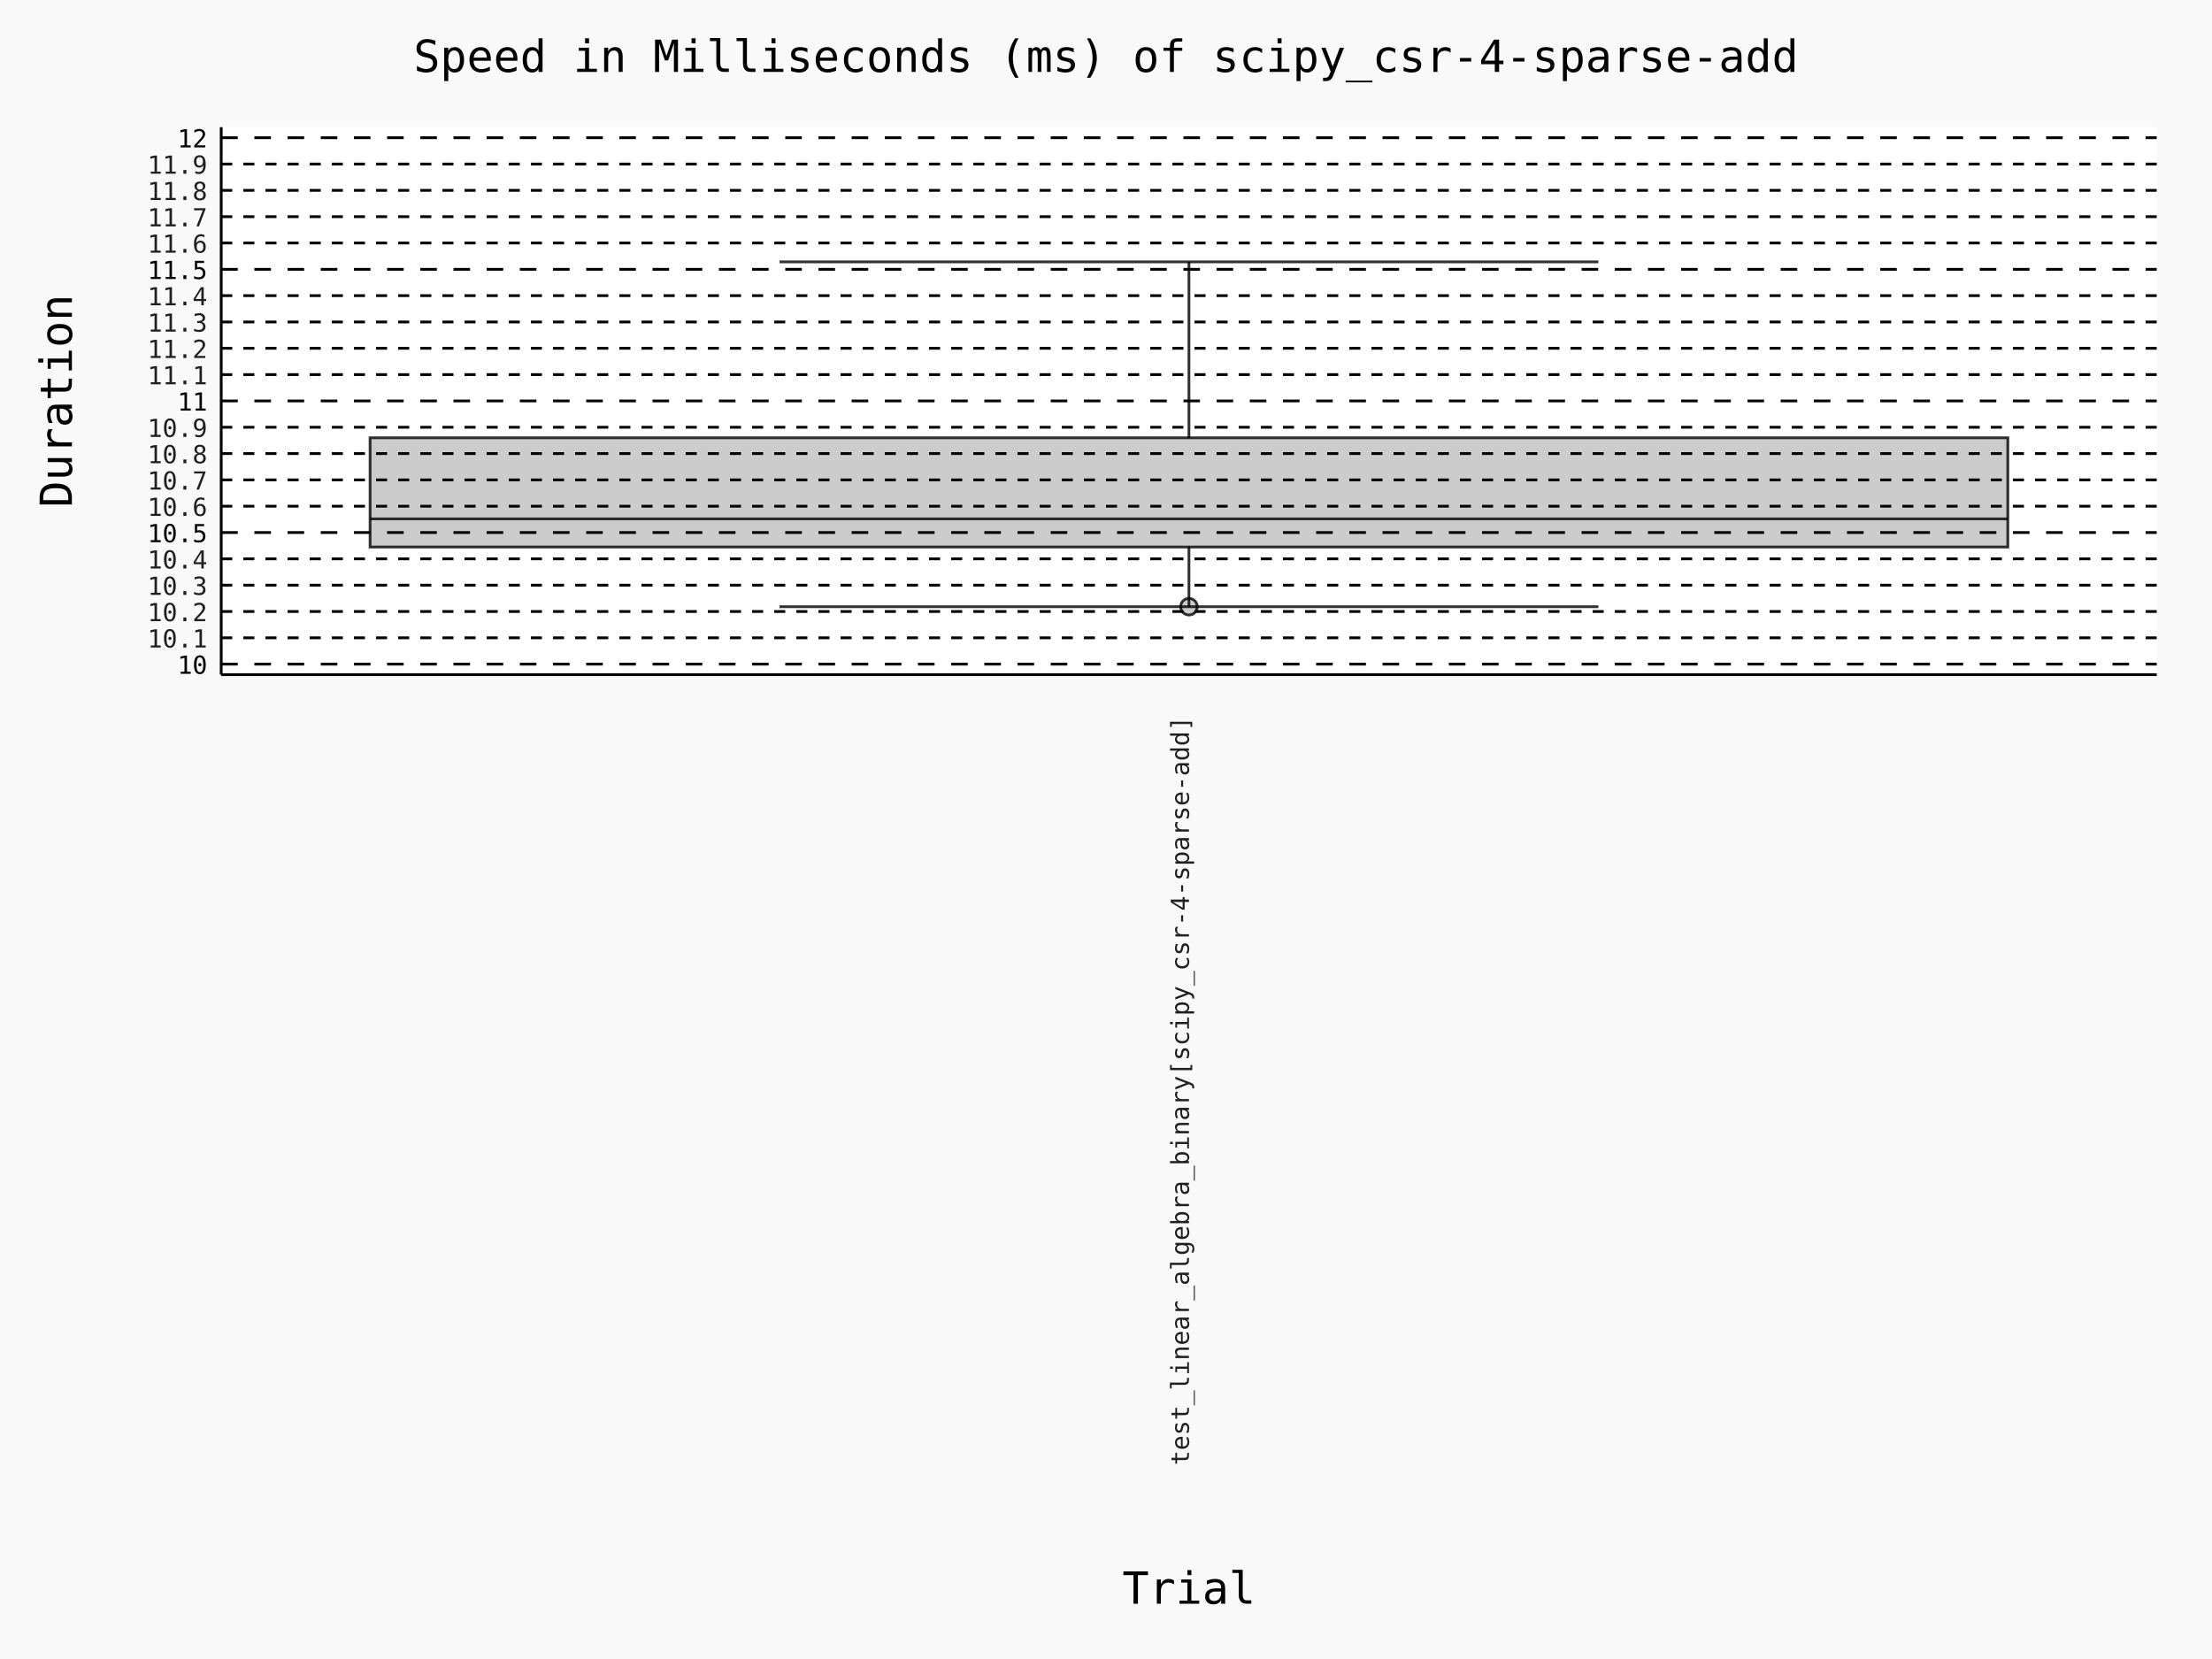
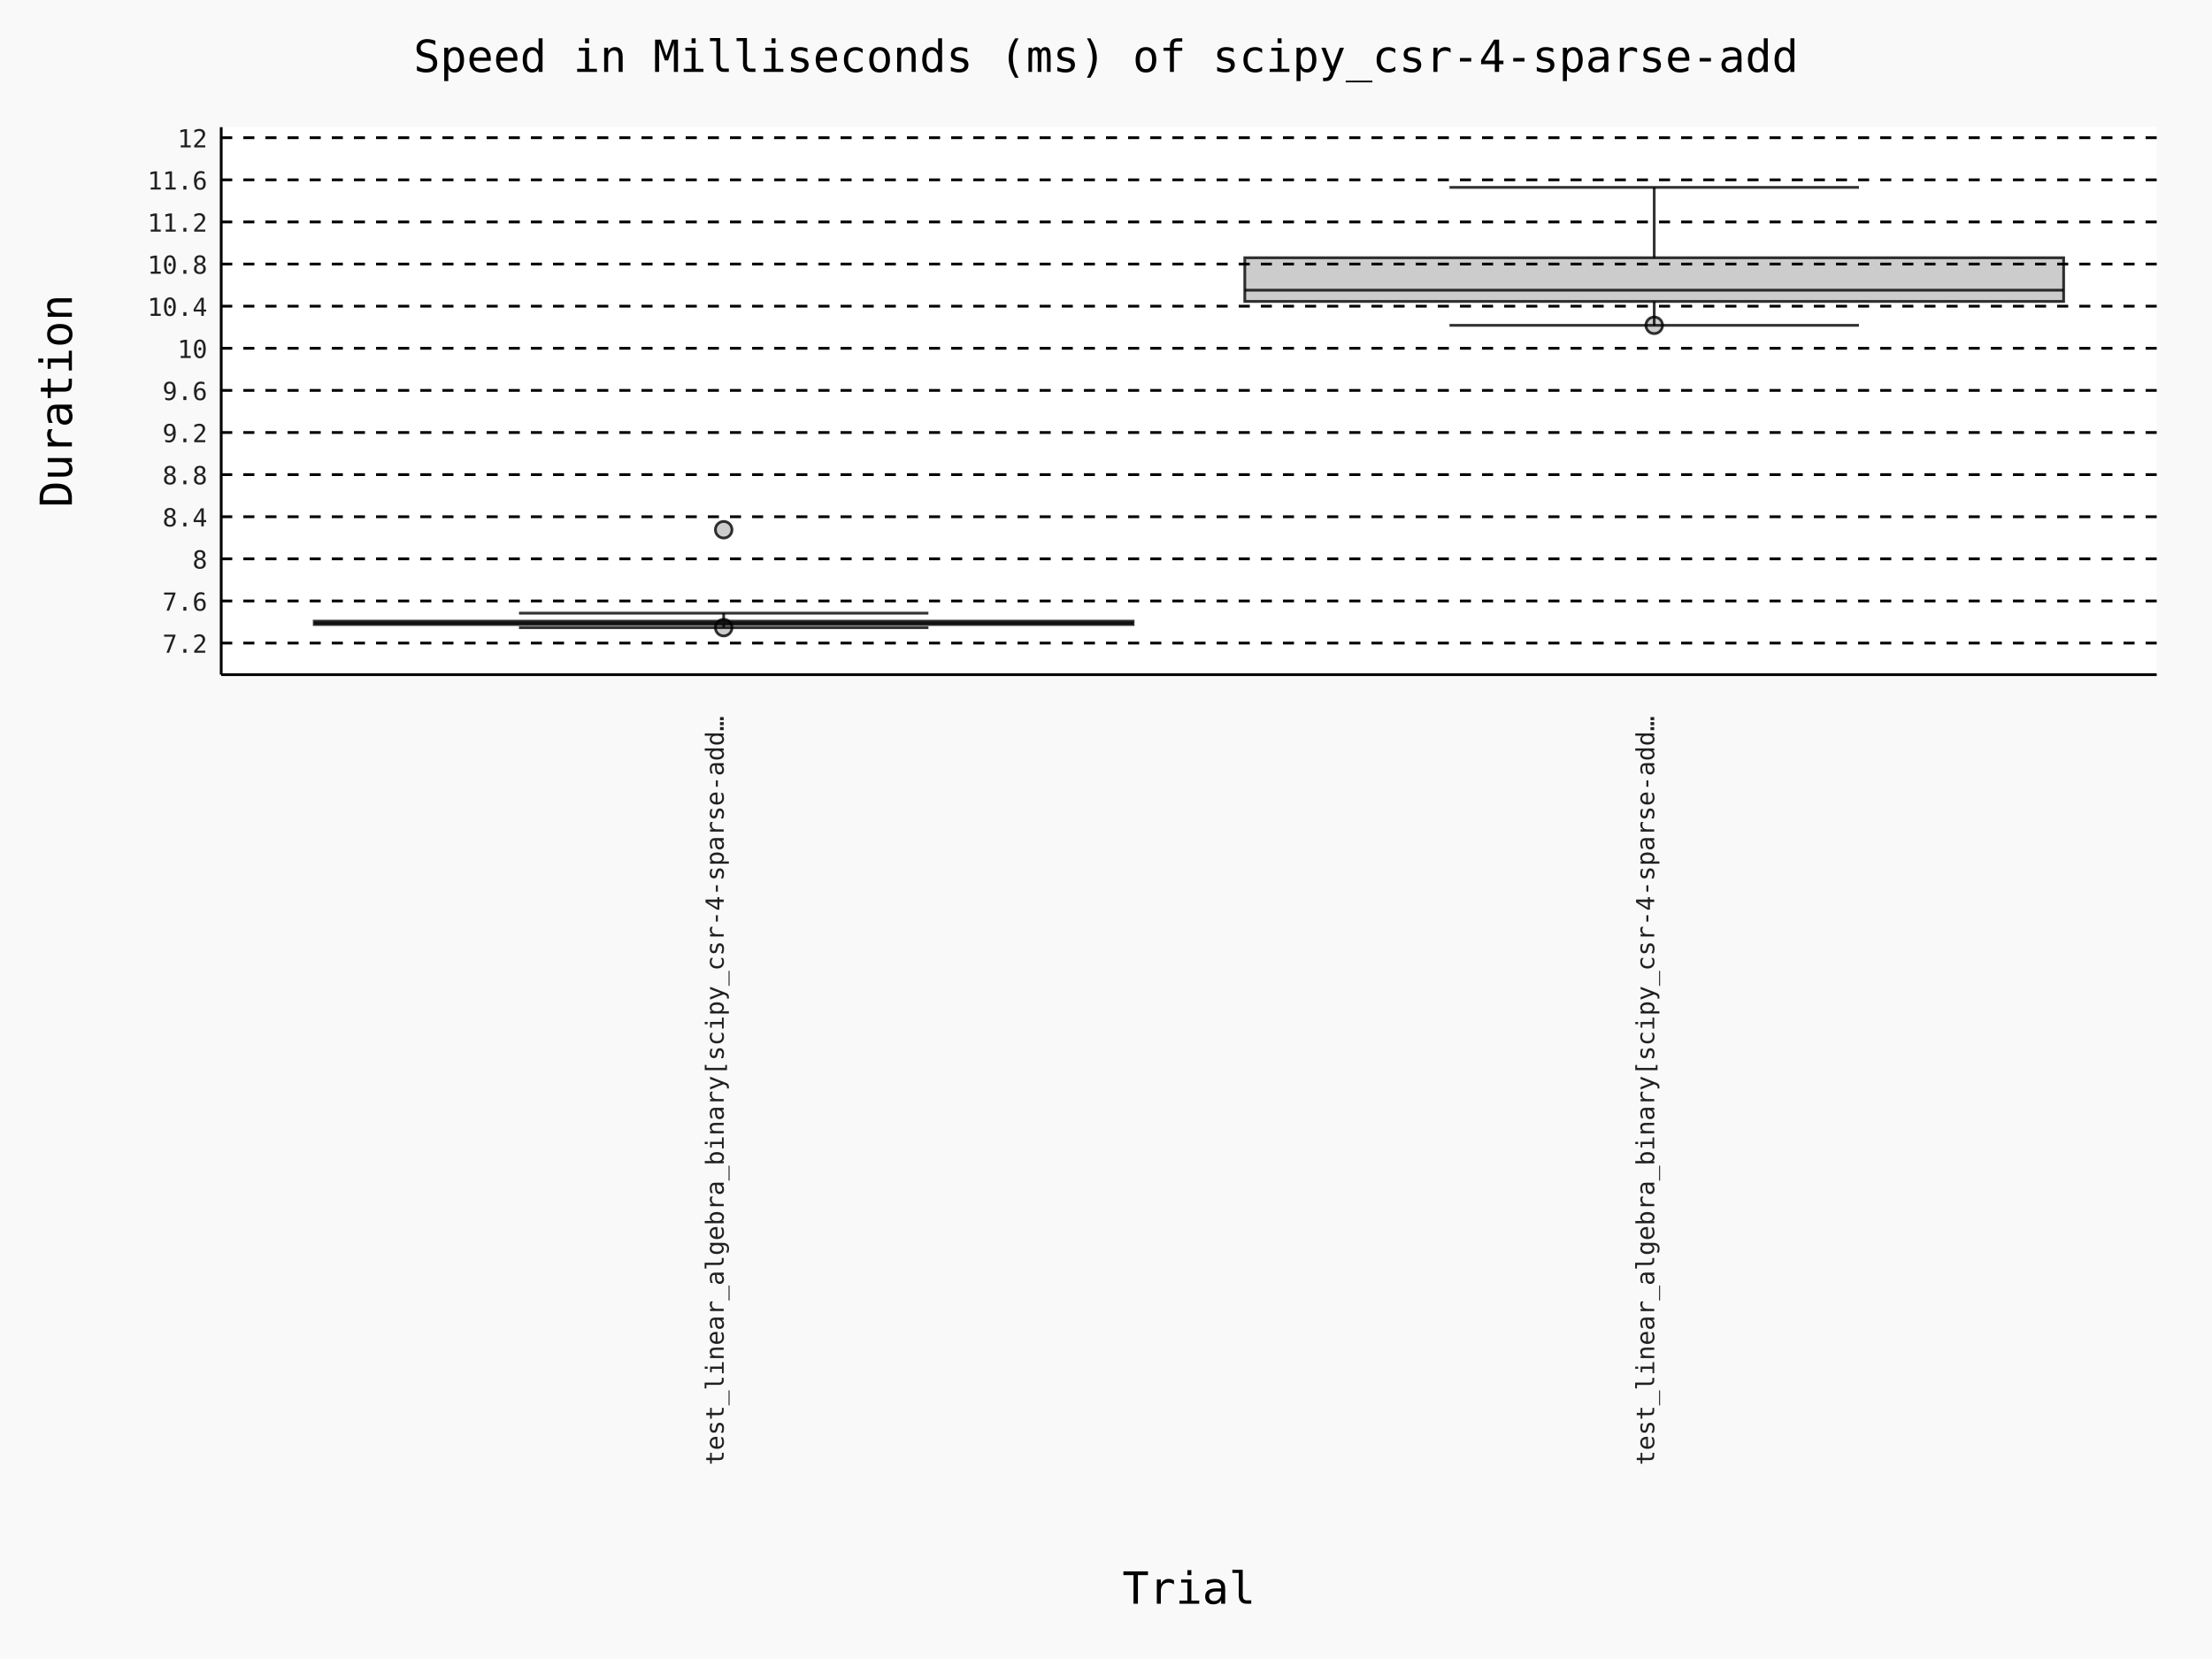
- <svg xmlns="http://www.w3.org/2000/svg" id="chart-952de136-32d2-46bd-a8dc-8c3651f99781" class="pygal-chart" viewBox="0 0 800 600">
+ <svg xmlns="http://www.w3.org/2000/svg" id="chart-94e84105-4696-4336-893e-b584a00e115b" class="pygal-chart" viewBox="0 0 800 600">
  <defs>
-     <style type="text/css">#chart-952de136-32d2-46bd-a8dc-8c3651f99781{-webkit-user-select:none;-webkit-font-smoothing:antialiased;font-family:Consolas,"Deja Vu Sans Mono","Bitstream Vera Sans Mono","Courier New",monospace}#chart-952de136-32d2-46bd-a8dc-8c3651f99781 .title{font-family:Consolas,"Deja Vu Sans Mono","Bitstream Vera Sans Mono","Courier New",monospace;font-size:16px}#chart-952de136-32d2-46bd-a8dc-8c3651f99781 .legends .legend text{font-family:Consolas,"Deja Vu Sans Mono","Bitstream Vera Sans Mono","Courier New",monospace;font-size:14px}#chart-952de136-32d2-46bd-a8dc-8c3651f99781 .axis text{font-family:Consolas,"Deja Vu Sans Mono","Bitstream Vera Sans Mono","Courier New",monospace;font-size:10px}#chart-952de136-32d2-46bd-a8dc-8c3651f99781 .axis text.major{font-family:Consolas,"Deja Vu Sans Mono","Bitstream Vera Sans Mono","Courier New",monospace;font-size:10px}#chart-952de136-32d2-46bd-a8dc-8c3651f99781 .text-overlay text.value{font-family:Consolas,"Deja Vu Sans Mono","Bitstream Vera Sans Mono","Courier New",monospace;font-size:16px}#chart-952de136-32d2-46bd-a8dc-8c3651f99781 .text-overlay text.label{font-family:Consolas,"Deja Vu Sans Mono","Bitstream Vera Sans Mono","Courier New",monospace;font-size:10px}#chart-952de136-32d2-46bd-a8dc-8c3651f99781 .tooltip{font-family:Consolas,"Deja Vu Sans Mono","Bitstream Vera Sans Mono","Courier New",monospace;font-size:14px}#chart-952de136-32d2-46bd-a8dc-8c3651f99781 text.no_data{font-family:Consolas,"Deja Vu Sans Mono","Bitstream Vera Sans Mono","Courier New",monospace;font-size:64px}
- #chart-952de136-32d2-46bd-a8dc-8c3651f99781{background-color:rgba(249,249,249,1)}#chart-952de136-32d2-46bd-a8dc-8c3651f99781 path,#chart-952de136-32d2-46bd-a8dc-8c3651f99781 line,#chart-952de136-32d2-46bd-a8dc-8c3651f99781 rect,#chart-952de136-32d2-46bd-a8dc-8c3651f99781 circle{-webkit-transition:150ms;-moz-transition:150ms;transition:150ms}#chart-952de136-32d2-46bd-a8dc-8c3651f99781 .graph &gt; .background{fill:rgba(249,249,249,1)}#chart-952de136-32d2-46bd-a8dc-8c3651f99781 .plot &gt; .background{fill:rgba(255,255,255,1)}#chart-952de136-32d2-46bd-a8dc-8c3651f99781 .graph{fill:rgba(0,0,0,.87)}#chart-952de136-32d2-46bd-a8dc-8c3651f99781 text.no_data{fill:rgba(0,0,0,1)}#chart-952de136-32d2-46bd-a8dc-8c3651f99781 .title{fill:rgba(0,0,0,1)}#chart-952de136-32d2-46bd-a8dc-8c3651f99781 .legends .legend text{fill:rgba(0,0,0,.87)}#chart-952de136-32d2-46bd-a8dc-8c3651f99781 .legends .legend:hover text{fill:rgba(0,0,0,1)}#chart-952de136-32d2-46bd-a8dc-8c3651f99781 .axis .line{stroke:rgba(0,0,0,1)}#chart-952de136-32d2-46bd-a8dc-8c3651f99781 .axis .guide.line{stroke:rgba(0,0,0,.54)}#chart-952de136-32d2-46bd-a8dc-8c3651f99781 .axis .major.line{stroke:rgba(0,0,0,.87)}#chart-952de136-32d2-46bd-a8dc-8c3651f99781 .axis text.major{fill:rgba(0,0,0,1)}#chart-952de136-32d2-46bd-a8dc-8c3651f99781 .axis.y .guides:hover .guide.line,#chart-952de136-32d2-46bd-a8dc-8c3651f99781 .line-graph .axis.x .guides:hover .guide.line,#chart-952de136-32d2-46bd-a8dc-8c3651f99781 .stackedline-graph .axis.x .guides:hover .guide.line,#chart-952de136-32d2-46bd-a8dc-8c3651f99781 .xy-graph .axis.x .guides:hover .guide.line{stroke:rgba(0,0,0,1)}#chart-952de136-32d2-46bd-a8dc-8c3651f99781 .axis .guides:hover text{fill:rgba(0,0,0,1)}#chart-952de136-32d2-46bd-a8dc-8c3651f99781 .reactive{fill-opacity:.7;stroke-opacity:.8;stroke-width:1}#chart-952de136-32d2-46bd-a8dc-8c3651f99781 .ci{stroke:rgba(0,0,0,.87)}#chart-952de136-32d2-46bd-a8dc-8c3651f99781 .reactive.active,#chart-952de136-32d2-46bd-a8dc-8c3651f99781 .active .reactive{fill-opacity:.8;stroke-opacity:.9;stroke-width:4}#chart-952de136-32d2-46bd-a8dc-8c3651f99781 .ci .reactive.active{stroke-width:1.5}#chart-952de136-32d2-46bd-a8dc-8c3651f99781 .series text{fill:rgba(0,0,0,1)}#chart-952de136-32d2-46bd-a8dc-8c3651f99781 .tooltip rect{fill:rgba(255,255,255,1);stroke:rgba(0,0,0,1);-webkit-transition:opacity 150ms;-moz-transition:opacity 150ms;transition:opacity 150ms}#chart-952de136-32d2-46bd-a8dc-8c3651f99781 .tooltip .label{fill:rgba(0,0,0,.87)}#chart-952de136-32d2-46bd-a8dc-8c3651f99781 .tooltip .label{fill:rgba(0,0,0,.87)}#chart-952de136-32d2-46bd-a8dc-8c3651f99781 .tooltip .legend{font-size:.8em;fill:rgba(0,0,0,.54)}#chart-952de136-32d2-46bd-a8dc-8c3651f99781 .tooltip .x_label{font-size:.6em;fill:rgba(0,0,0,1)}#chart-952de136-32d2-46bd-a8dc-8c3651f99781 .tooltip .xlink{font-size:.5em;text-decoration:underline}#chart-952de136-32d2-46bd-a8dc-8c3651f99781 .tooltip .value{font-size:1.5em}#chart-952de136-32d2-46bd-a8dc-8c3651f99781 .bound{font-size:.5em}#chart-952de136-32d2-46bd-a8dc-8c3651f99781 .max-value{font-size:.75em;fill:rgba(0,0,0,.54)}#chart-952de136-32d2-46bd-a8dc-8c3651f99781 .map-element{fill:rgba(255,255,255,1);stroke:rgba(0,0,0,.54) !important}#chart-952de136-32d2-46bd-a8dc-8c3651f99781 .map-element .reactive{fill-opacity:inherit;stroke-opacity:inherit}#chart-952de136-32d2-46bd-a8dc-8c3651f99781 .color-0,#chart-952de136-32d2-46bd-a8dc-8c3651f99781 .color-0 a:visited{stroke:#000000;fill:#000000}#chart-952de136-32d2-46bd-a8dc-8c3651f99781 .text-overlay .color-0 text{fill:white}
- #chart-952de136-32d2-46bd-a8dc-8c3651f99781 text.no_data{text-anchor:middle}#chart-952de136-32d2-46bd-a8dc-8c3651f99781 .guide.line{fill:none}#chart-952de136-32d2-46bd-a8dc-8c3651f99781 .centered{text-anchor:middle}#chart-952de136-32d2-46bd-a8dc-8c3651f99781 .title{text-anchor:middle}#chart-952de136-32d2-46bd-a8dc-8c3651f99781 .legends .legend text{fill-opacity:1}#chart-952de136-32d2-46bd-a8dc-8c3651f99781 .axis.x text{text-anchor:middle}#chart-952de136-32d2-46bd-a8dc-8c3651f99781 .axis.x:not(.web) text[transform]{text-anchor:start}#chart-952de136-32d2-46bd-a8dc-8c3651f99781 .axis.x:not(.web) text[transform].backwards{text-anchor:end}#chart-952de136-32d2-46bd-a8dc-8c3651f99781 .axis.y text{text-anchor:end}#chart-952de136-32d2-46bd-a8dc-8c3651f99781 .axis.y text[transform].backwards{text-anchor:start}#chart-952de136-32d2-46bd-a8dc-8c3651f99781 .axis.y2 text{text-anchor:start}#chart-952de136-32d2-46bd-a8dc-8c3651f99781 .axis.y2 text[transform].backwards{text-anchor:end}#chart-952de136-32d2-46bd-a8dc-8c3651f99781 .axis .guide.line{stroke-dasharray:4,4;stroke:black}#chart-952de136-32d2-46bd-a8dc-8c3651f99781 .axis .major.guide.line{stroke-dasharray:6,6;stroke:black}#chart-952de136-32d2-46bd-a8dc-8c3651f99781 .horizontal .axis.y .guide.line,#chart-952de136-32d2-46bd-a8dc-8c3651f99781 .horizontal .axis.y2 .guide.line,#chart-952de136-32d2-46bd-a8dc-8c3651f99781 .vertical .axis.x .guide.line{opacity:0}#chart-952de136-32d2-46bd-a8dc-8c3651f99781 .horizontal .axis.always_show .guide.line,#chart-952de136-32d2-46bd-a8dc-8c3651f99781 .vertical .axis.always_show .guide.line{opacity:1 !important}#chart-952de136-32d2-46bd-a8dc-8c3651f99781 .axis.y .guides:hover .guide.line,#chart-952de136-32d2-46bd-a8dc-8c3651f99781 .axis.y2 .guides:hover .guide.line,#chart-952de136-32d2-46bd-a8dc-8c3651f99781 .axis.x .guides:hover .guide.line{opacity:1}#chart-952de136-32d2-46bd-a8dc-8c3651f99781 .axis .guides:hover text{opacity:1}#chart-952de136-32d2-46bd-a8dc-8c3651f99781 .nofill{fill:none}#chart-952de136-32d2-46bd-a8dc-8c3651f99781 .subtle-fill{fill-opacity:.2}#chart-952de136-32d2-46bd-a8dc-8c3651f99781 .dot{stroke-width:1px;fill-opacity:1;stroke-opacity:1}#chart-952de136-32d2-46bd-a8dc-8c3651f99781 .dot.active{stroke-width:5px}#chart-952de136-32d2-46bd-a8dc-8c3651f99781 .dot.negative{fill:transparent}#chart-952de136-32d2-46bd-a8dc-8c3651f99781 text,#chart-952de136-32d2-46bd-a8dc-8c3651f99781 tspan{stroke:none !important}#chart-952de136-32d2-46bd-a8dc-8c3651f99781 .series text.active{opacity:1}#chart-952de136-32d2-46bd-a8dc-8c3651f99781 .tooltip rect{fill-opacity:.95;stroke-width:.5}#chart-952de136-32d2-46bd-a8dc-8c3651f99781 .tooltip text{fill-opacity:1}#chart-952de136-32d2-46bd-a8dc-8c3651f99781 .showable{visibility:hidden}#chart-952de136-32d2-46bd-a8dc-8c3651f99781 .showable.shown{visibility:visible}#chart-952de136-32d2-46bd-a8dc-8c3651f99781 .gauge-background{fill:rgba(229,229,229,1);stroke:none}#chart-952de136-32d2-46bd-a8dc-8c3651f99781 .bg-lines{stroke:rgba(249,249,249,1);stroke-width:2px}
+     <style type="text/css">#chart-94e84105-4696-4336-893e-b584a00e115b{-webkit-user-select:none;-webkit-font-smoothing:antialiased;font-family:Consolas,"Deja Vu Sans Mono","Bitstream Vera Sans Mono","Courier New",monospace}#chart-94e84105-4696-4336-893e-b584a00e115b .title{font-family:Consolas,"Deja Vu Sans Mono","Bitstream Vera Sans Mono","Courier New",monospace;font-size:16px}#chart-94e84105-4696-4336-893e-b584a00e115b .legends .legend text{font-family:Consolas,"Deja Vu Sans Mono","Bitstream Vera Sans Mono","Courier New",monospace;font-size:14px}#chart-94e84105-4696-4336-893e-b584a00e115b .axis text{font-family:Consolas,"Deja Vu Sans Mono","Bitstream Vera Sans Mono","Courier New",monospace;font-size:10px}#chart-94e84105-4696-4336-893e-b584a00e115b .axis text.major{font-family:Consolas,"Deja Vu Sans Mono","Bitstream Vera Sans Mono","Courier New",monospace;font-size:10px}#chart-94e84105-4696-4336-893e-b584a00e115b .text-overlay text.value{font-family:Consolas,"Deja Vu Sans Mono","Bitstream Vera Sans Mono","Courier New",monospace;font-size:16px}#chart-94e84105-4696-4336-893e-b584a00e115b .text-overlay text.label{font-family:Consolas,"Deja Vu Sans Mono","Bitstream Vera Sans Mono","Courier New",monospace;font-size:10px}#chart-94e84105-4696-4336-893e-b584a00e115b .tooltip{font-family:Consolas,"Deja Vu Sans Mono","Bitstream Vera Sans Mono","Courier New",monospace;font-size:14px}#chart-94e84105-4696-4336-893e-b584a00e115b text.no_data{font-family:Consolas,"Deja Vu Sans Mono","Bitstream Vera Sans Mono","Courier New",monospace;font-size:64px}
+ #chart-94e84105-4696-4336-893e-b584a00e115b{background-color:rgba(249,249,249,1)}#chart-94e84105-4696-4336-893e-b584a00e115b path,#chart-94e84105-4696-4336-893e-b584a00e115b line,#chart-94e84105-4696-4336-893e-b584a00e115b rect,#chart-94e84105-4696-4336-893e-b584a00e115b circle{-webkit-transition:150ms;-moz-transition:150ms;transition:150ms}#chart-94e84105-4696-4336-893e-b584a00e115b .graph &gt; .background{fill:rgba(249,249,249,1)}#chart-94e84105-4696-4336-893e-b584a00e115b .plot &gt; .background{fill:rgba(255,255,255,1)}#chart-94e84105-4696-4336-893e-b584a00e115b .graph{fill:rgba(0,0,0,.87)}#chart-94e84105-4696-4336-893e-b584a00e115b text.no_data{fill:rgba(0,0,0,1)}#chart-94e84105-4696-4336-893e-b584a00e115b .title{fill:rgba(0,0,0,1)}#chart-94e84105-4696-4336-893e-b584a00e115b .legends .legend text{fill:rgba(0,0,0,.87)}#chart-94e84105-4696-4336-893e-b584a00e115b .legends .legend:hover text{fill:rgba(0,0,0,1)}#chart-94e84105-4696-4336-893e-b584a00e115b .axis .line{stroke:rgba(0,0,0,1)}#chart-94e84105-4696-4336-893e-b584a00e115b .axis .guide.line{stroke:rgba(0,0,0,.54)}#chart-94e84105-4696-4336-893e-b584a00e115b .axis .major.line{stroke:rgba(0,0,0,.87)}#chart-94e84105-4696-4336-893e-b584a00e115b .axis text.major{fill:rgba(0,0,0,1)}#chart-94e84105-4696-4336-893e-b584a00e115b .axis.y .guides:hover .guide.line,#chart-94e84105-4696-4336-893e-b584a00e115b .line-graph .axis.x .guides:hover .guide.line,#chart-94e84105-4696-4336-893e-b584a00e115b .stackedline-graph .axis.x .guides:hover .guide.line,#chart-94e84105-4696-4336-893e-b584a00e115b .xy-graph .axis.x .guides:hover .guide.line{stroke:rgba(0,0,0,1)}#chart-94e84105-4696-4336-893e-b584a00e115b .axis .guides:hover text{fill:rgba(0,0,0,1)}#chart-94e84105-4696-4336-893e-b584a00e115b .reactive{fill-opacity:.7;stroke-opacity:.8;stroke-width:1}#chart-94e84105-4696-4336-893e-b584a00e115b .ci{stroke:rgba(0,0,0,.87)}#chart-94e84105-4696-4336-893e-b584a00e115b .reactive.active,#chart-94e84105-4696-4336-893e-b584a00e115b .active .reactive{fill-opacity:.8;stroke-opacity:.9;stroke-width:4}#chart-94e84105-4696-4336-893e-b584a00e115b .ci .reactive.active{stroke-width:1.5}#chart-94e84105-4696-4336-893e-b584a00e115b .series text{fill:rgba(0,0,0,1)}#chart-94e84105-4696-4336-893e-b584a00e115b .tooltip rect{fill:rgba(255,255,255,1);stroke:rgba(0,0,0,1);-webkit-transition:opacity 150ms;-moz-transition:opacity 150ms;transition:opacity 150ms}#chart-94e84105-4696-4336-893e-b584a00e115b .tooltip .label{fill:rgba(0,0,0,.87)}#chart-94e84105-4696-4336-893e-b584a00e115b .tooltip .label{fill:rgba(0,0,0,.87)}#chart-94e84105-4696-4336-893e-b584a00e115b .tooltip .legend{font-size:.8em;fill:rgba(0,0,0,.54)}#chart-94e84105-4696-4336-893e-b584a00e115b .tooltip .x_label{font-size:.6em;fill:rgba(0,0,0,1)}#chart-94e84105-4696-4336-893e-b584a00e115b .tooltip .xlink{font-size:.5em;text-decoration:underline}#chart-94e84105-4696-4336-893e-b584a00e115b .tooltip .value{font-size:1.5em}#chart-94e84105-4696-4336-893e-b584a00e115b .bound{font-size:.5em}#chart-94e84105-4696-4336-893e-b584a00e115b .max-value{font-size:.75em;fill:rgba(0,0,0,.54)}#chart-94e84105-4696-4336-893e-b584a00e115b .map-element{fill:rgba(255,255,255,1);stroke:rgba(0,0,0,.54) !important}#chart-94e84105-4696-4336-893e-b584a00e115b .map-element .reactive{fill-opacity:inherit;stroke-opacity:inherit}#chart-94e84105-4696-4336-893e-b584a00e115b .color-0,#chart-94e84105-4696-4336-893e-b584a00e115b .color-0 a:visited{stroke:#000000;fill:#000000}#chart-94e84105-4696-4336-893e-b584a00e115b .color-1,#chart-94e84105-4696-4336-893e-b584a00e115b .color-1 a:visited{stroke:#000000;fill:#000000}#chart-94e84105-4696-4336-893e-b584a00e115b .text-overlay .color-0 text{fill:white}#chart-94e84105-4696-4336-893e-b584a00e115b .text-overlay .color-1 text{fill:white}
+ #chart-94e84105-4696-4336-893e-b584a00e115b text.no_data{text-anchor:middle}#chart-94e84105-4696-4336-893e-b584a00e115b .guide.line{fill:none}#chart-94e84105-4696-4336-893e-b584a00e115b .centered{text-anchor:middle}#chart-94e84105-4696-4336-893e-b584a00e115b .title{text-anchor:middle}#chart-94e84105-4696-4336-893e-b584a00e115b .legends .legend text{fill-opacity:1}#chart-94e84105-4696-4336-893e-b584a00e115b .axis.x text{text-anchor:middle}#chart-94e84105-4696-4336-893e-b584a00e115b .axis.x:not(.web) text[transform]{text-anchor:start}#chart-94e84105-4696-4336-893e-b584a00e115b .axis.x:not(.web) text[transform].backwards{text-anchor:end}#chart-94e84105-4696-4336-893e-b584a00e115b .axis.y text{text-anchor:end}#chart-94e84105-4696-4336-893e-b584a00e115b .axis.y text[transform].backwards{text-anchor:start}#chart-94e84105-4696-4336-893e-b584a00e115b .axis.y2 text{text-anchor:start}#chart-94e84105-4696-4336-893e-b584a00e115b .axis.y2 text[transform].backwards{text-anchor:end}#chart-94e84105-4696-4336-893e-b584a00e115b .axis .guide.line{stroke-dasharray:4,4;stroke:black}#chart-94e84105-4696-4336-893e-b584a00e115b .axis .major.guide.line{stroke-dasharray:6,6;stroke:black}#chart-94e84105-4696-4336-893e-b584a00e115b .horizontal .axis.y .guide.line,#chart-94e84105-4696-4336-893e-b584a00e115b .horizontal .axis.y2 .guide.line,#chart-94e84105-4696-4336-893e-b584a00e115b .vertical .axis.x .guide.line{opacity:0}#chart-94e84105-4696-4336-893e-b584a00e115b .horizontal .axis.always_show .guide.line,#chart-94e84105-4696-4336-893e-b584a00e115b .vertical .axis.always_show .guide.line{opacity:1 !important}#chart-94e84105-4696-4336-893e-b584a00e115b .axis.y .guides:hover .guide.line,#chart-94e84105-4696-4336-893e-b584a00e115b .axis.y2 .guides:hover .guide.line,#chart-94e84105-4696-4336-893e-b584a00e115b .axis.x .guides:hover .guide.line{opacity:1}#chart-94e84105-4696-4336-893e-b584a00e115b .axis .guides:hover text{opacity:1}#chart-94e84105-4696-4336-893e-b584a00e115b .nofill{fill:none}#chart-94e84105-4696-4336-893e-b584a00e115b .subtle-fill{fill-opacity:.2}#chart-94e84105-4696-4336-893e-b584a00e115b .dot{stroke-width:1px;fill-opacity:1;stroke-opacity:1}#chart-94e84105-4696-4336-893e-b584a00e115b .dot.active{stroke-width:5px}#chart-94e84105-4696-4336-893e-b584a00e115b .dot.negative{fill:transparent}#chart-94e84105-4696-4336-893e-b584a00e115b text,#chart-94e84105-4696-4336-893e-b584a00e115b tspan{stroke:none !important}#chart-94e84105-4696-4336-893e-b584a00e115b .series text.active{opacity:1}#chart-94e84105-4696-4336-893e-b584a00e115b .tooltip rect{fill-opacity:.95;stroke-width:.5}#chart-94e84105-4696-4336-893e-b584a00e115b .tooltip text{fill-opacity:1}#chart-94e84105-4696-4336-893e-b584a00e115b .showable{visibility:hidden}#chart-94e84105-4696-4336-893e-b584a00e115b .showable.shown{visibility:visible}#chart-94e84105-4696-4336-893e-b584a00e115b .gauge-background{fill:rgba(229,229,229,1);stroke:none}#chart-94e84105-4696-4336-893e-b584a00e115b .bg-lines{stroke:rgba(249,249,249,1);stroke-width:2px}
.tooltip .value{font-size:1em !important}.axis text{font-size:9px !important}</style>
  </defs>
  <g class="graph custombox-graph vertical">
    <rect x="0" y="0" width="800" height="600" class="background" />
    <g transform="translate(80, 46)" class="plot">
      <rect x="0" y="0" width="700.0" height="198.0" class="background" />
      <g class="axis y always_show">
        <path d="M0 198 h700" class="line" />
        <g class="guides">
-           <path d="M0 194.192 h700" class="major guide line" />
-           <text x="-5" y="197.692" class="major">10</text>
+           <path d="M0 186.577 h700" class="guide line" />
+           <text x="-5" y="190.077" class="">7.2</text>
        </g>
        <g class="guides">
-           <path d="M0 184.673 h700" class="guide line" />
-           <text x="-5" y="188.173" class="">10.1</text>
-         </g>
-         <g class="guides">
-           <path d="M0 175.154 h700" class="guide line" />
-           <text x="-5" y="178.654" class="">10.2</text>
-         </g>
-         <g class="guides">
-           <path d="M0 165.635 h700" class="guide line" />
-           <text x="-5" y="169.135" class="">10.3</text>
+           <path d="M0 171.346 h700" class="guide line" />
+           <text x="-5" y="174.846" class="">7.6</text>
        </g>
        <g class="guides">
          <path d="M0 156.115 h700" class="guide line" />
-           <text x="-5" y="159.615" class="">10.4</text>
+           <text x="-5" y="159.615" class="">8</text>
        </g>
        <g class="guides">
-           <path d="M0 146.596 h700" class="major guide line" />
-           <text x="-5" y="150.096" class="major">10.5</text>
+           <path d="M0 140.885 h700" class="guide line" />
+           <text x="-5" y="144.385" class="">8.4</text>
        </g>
        <g class="guides">
-           <path d="M0 137.077 h700" class="guide line" />
-           <text x="-5" y="140.577" class="">10.6</text>
+           <path d="M0 125.654 h700" class="guide line" />
+           <text x="-5" y="129.154" class="">8.8</text>
        </g>
        <g class="guides">
-           <path d="M0 127.558 h700" class="guide line" />
-           <text x="-5" y="131.058" class="">10.7</text>
+           <path d="M0 110.423 h700" class="guide line" />
+           <text x="-5" y="113.923" class="">9.2</text>
        </g>
        <g class="guides">
-           <path d="M0 118.038 h700" class="guide line" />
-           <text x="-5" y="121.538" class="">10.8</text>
-         </g>
-         <g class="guides">
-           <path d="M0 108.519 h700" class="guide line" />
-           <text x="-5" y="112.019" class="">10.9</text>
-         </g>
-         <g class="guides">
-           <path d="M0 99 h700" class="major guide line" />
-           <text x="-5" y="102.5" class="major">11</text>
-         </g>
-         <g class="guides">
-           <path d="M0 89.481 h700" class="guide line" />
-           <text x="-5" y="92.981" class="">11.1</text>
+           <path d="M0 95.192 h700" class="guide line" />
+           <text x="-5" y="98.692" class="">9.6</text>
        </g>
        <g class="guides">
          <path d="M0 79.962 h700" class="guide line" />
-           <text x="-5" y="83.462" class="">11.2</text>
+           <text x="-5" y="83.462" class="">10</text>
        </g>
        <g class="guides">
-           <path d="M0 70.442 h700" class="guide line" />
-           <text x="-5" y="73.942" class="">11.3</text>
+           <path d="M0 64.731 h700" class="guide line" />
+           <text x="-5" y="68.231" class="">10.4</text>
        </g>
        <g class="guides">
-           <path d="M0 60.923 h700" class="guide line" />
-           <text x="-5" y="64.423" class="">11.4</text>
+           <path d="M0 49.5 h700" class="guide line" />
+           <text x="-5" y="53" class="">10.8</text>
        </g>
        <g class="guides">
-           <path d="M0 51.404 h700" class="major guide line" />
-           <text x="-5" y="54.904" class="major">11.5</text>
+           <path d="M0 34.269 h700" class="guide line" />
+           <text x="-5" y="37.769" class="">11.2</text>
        </g>
        <g class="guides">
-           <path d="M0 41.885 h700" class="guide line" />
-           <text x="-5" y="45.385" class="">11.6</text>
+           <path d="M0 19.038 h700" class="guide line" />
+           <text x="-5" y="22.538" class="">11.6</text>
        </g>
        <g class="guides">
-           <path d="M0 32.365 h700" class="guide line" />
-           <text x="-5" y="35.865" class="">11.7</text>
-         </g>
-         <g class="guides">
-           <path d="M0 22.846 h700" class="guide line" />
-           <text x="-5" y="26.346" class="">11.8</text>
-         </g>
-         <g class="guides">
-           <path d="M0 13.327 h700" class="guide line" />
-           <text x="-5" y="16.827" class="">11.9</text>
-         </g>
-         <g class="guides">
-           <path d="M0 3.808 h700" class="major guide line" />
-           <text x="-5" y="7.308" class="major">12</text>
+           <path d="M0 3.808 h700" class="guide line" />
+           <text x="-5" y="7.308" class="">12</text>
        </g>
      </g>
      <g class="axis x">
        <path d="M0 0 v198" class="line" />
        <g class="guides">
-           <path d="M350 0 v198" class="guide line" />
-           <text x="350.0" y="213.0" class="backwards" transform="rotate(270 350 213)">test_linear_algebra_binary[scipy_csr-4-sparse-add]</text>
+           <path d="M181.731 0 v198" class="guide line" />
+           <text x="181.731" y="213.0" class="backwards" transform="rotate(270 181.7308 213)">test_linear_algebra_binary[scipy_csr-4-sparse-add…</text>
+         </g>
+         <g class="guides">
+           <path d="M518.269 0 v198" class="guide line" />
+           <text x="518.269" y="213.0" class="backwards" transform="rotate(270 518.2692 213)">test_linear_algebra_binary[scipy_csr-4-sparse-add…</text>
        </g>
      </g>
      <g class="series serie-0 color-0">
        <g class="boxes">
          <g class="box">
-             <path stroke-width="3" d="M201.923 173.426 L498.077 173.426" class="reactive tooltip-trigger" />
-             <path stroke-width="3" d="M53.846 141.661 L646.154 141.661" class="reactive tooltip-trigger" />
-             <path stroke-width="3" d="M201.923 48.706 L498.077 48.706" class="reactive tooltip-trigger" />
-             <path stroke-width="2" d="M350 173.426 L350 151.839" class="reactive tooltip-trigger" />
-             <path stroke-width="2" d="M350 48.706 L350 112.33" class="reactive tooltip-trigger" />
-             <rect x="53.846" y="112.33" height="39.509" width="592.308" class="subtle-fill reactive tooltip-trigger" />
-             <circle cx="350" cy="173.426" r="3" class="subtle-fill reactive tooltip-trigger" />
-             <circle cx="350" cy="-281.21" r="3" class="subtle-fill reactive tooltip-trigger" />
+             <path stroke-width="3" d="M107.692 180.997 L255.769 180.997" class="reactive tooltip-trigger" />
+             <path stroke-width="3" d="M33.654 179.318 L329.808 179.318" class="reactive tooltip-trigger" />
+             <path stroke-width="3" d="M107.692 175.757 L255.769 175.757" class="reactive tooltip-trigger" />
+             <path stroke-width="2" d="M181.731 180.997 L181.731 179.87" class="reactive tooltip-trigger" />
+             <path stroke-width="2" d="M181.731 175.757 L181.731 178.65" class="reactive tooltip-trigger" />
+             <rect x="33.654" y="178.65" height="1.219" width="296.154" class="subtle-fill reactive tooltip-trigger" />
+             <circle cx="181.731" cy="180.997" r="3" class="subtle-fill reactive tooltip-trigger" />
+             <circle cx="181.731" cy="145.585" r="3" class="subtle-fill reactive tooltip-trigger" />
+           </g>
+         </g>
+       </g>
+       <g class="series serie-1 color-1">
+         <g class="boxes">
+           <g class="box">
+             <path stroke-width="3" d="M444.231 71.655 L592.308 71.655" class="reactive tooltip-trigger" />
+             <path stroke-width="3" d="M370.192 58.949 L666.346 58.949" class="reactive tooltip-trigger" />
+             <path stroke-width="3" d="M444.231 21.767 L592.308 21.767" class="reactive tooltip-trigger" />
+             <path stroke-width="2" d="M518.269 71.655 L518.269 63.02" class="reactive tooltip-trigger" />
+             <path stroke-width="2" d="M518.269 21.767 L518.269 47.217" class="reactive tooltip-trigger" />
+             <rect x="370.192" y="47.217" height="15.804" width="296.154" class="subtle-fill reactive tooltip-trigger" />
+             <circle cx="518.269" cy="71.655" r="3" class="subtle-fill reactive tooltip-trigger" />
+             <circle cx="518.269" cy="-110.199" r="3" class="subtle-fill reactive tooltip-trigger" />
          </g>
        </g>
      </g>
    </g>
    <g class="titles">
      <text x="400.0" y="26" class="title plot_title">Speed in Milliseconds (ms) of scipy_csr-4-sparse-add</text>
      <text x="430.0" y="580.0" class="title">Trial</text>
      <text x="0" y="171.0" class="title" transform="rotate(-90 0 145)">Duration</text>
    </g>
    <g transform="translate(80, 46)" class="plot overlay">
      <g class="series serie-0 color-0" />
+       <g class="series serie-1 color-1" />
    </g>
    <g transform="translate(80, 46)" class="plot text-overlay">
      <g class="series serie-0 color-0" />
+       <g class="series serie-1 color-1" />
    </g>
    <g transform="translate(80, 46)" class="plot tooltip-overlay">
      <g transform="translate(0 0)" style="opacity: 0" class="tooltip">
        <rect rx="0" ry="0" width="0" height="0" class="tooltip-box" />
        <g class="text" />
      </g>
    </g>
  </g>
</svg>
